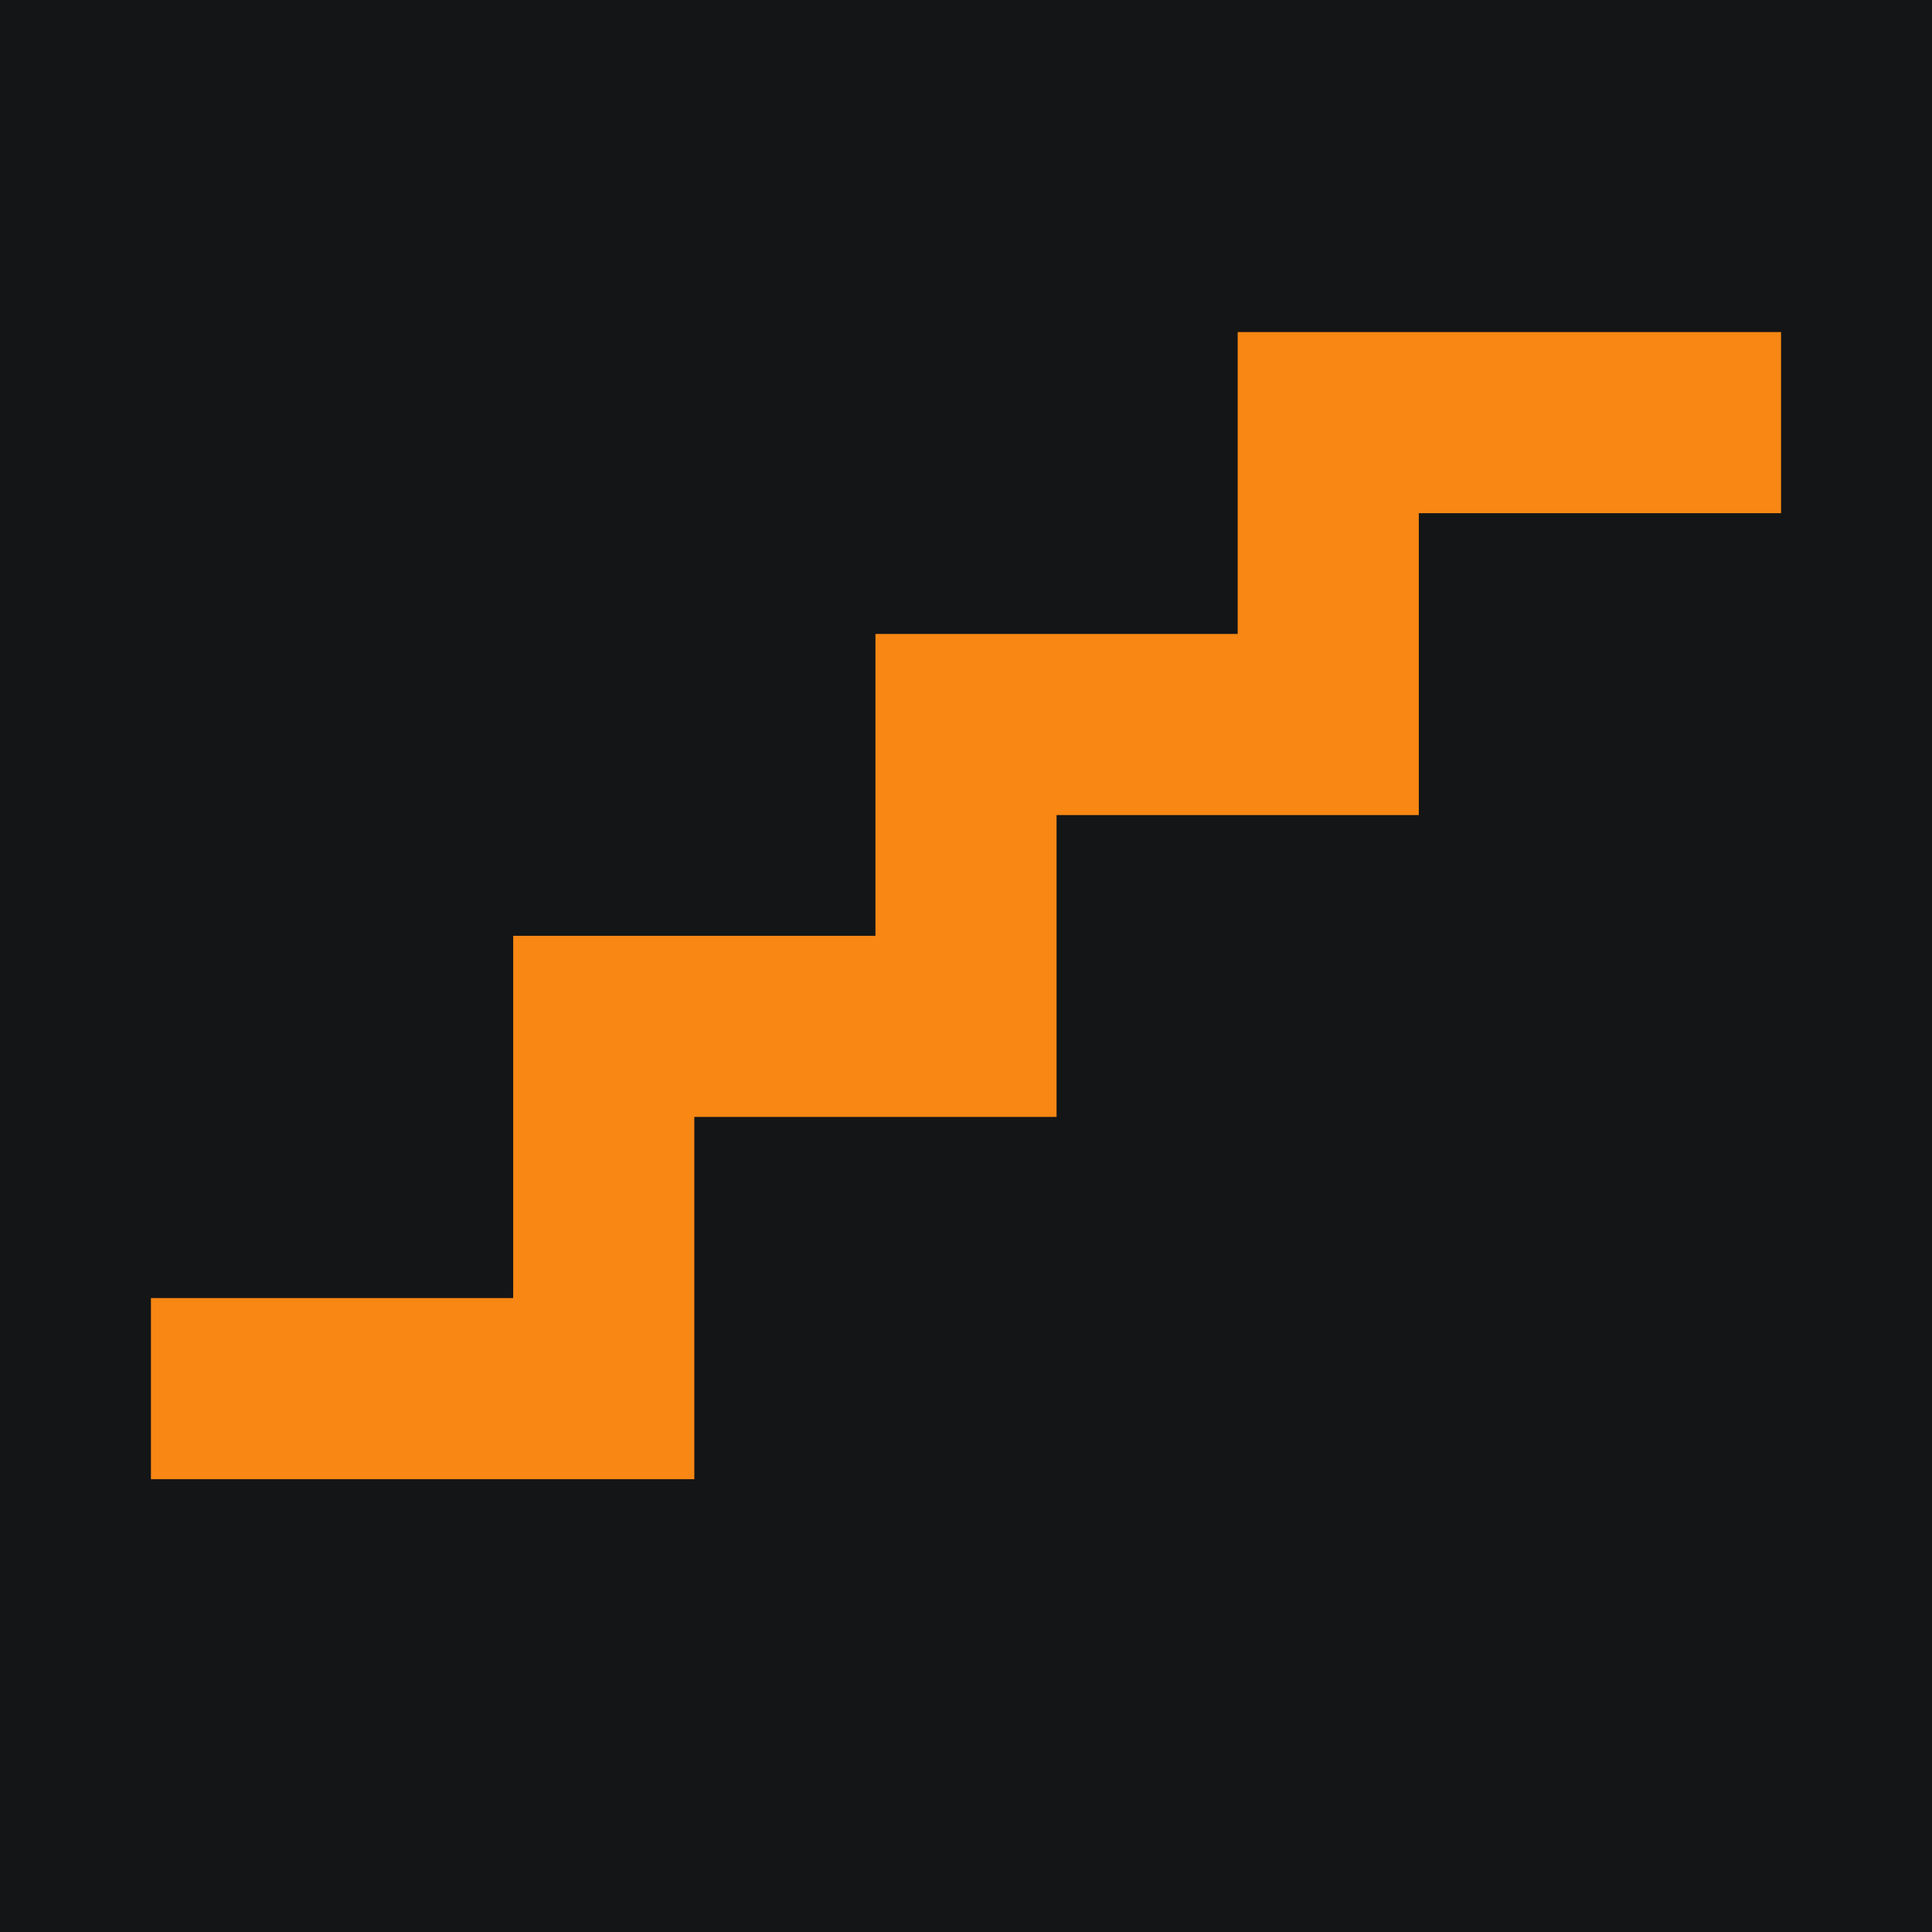
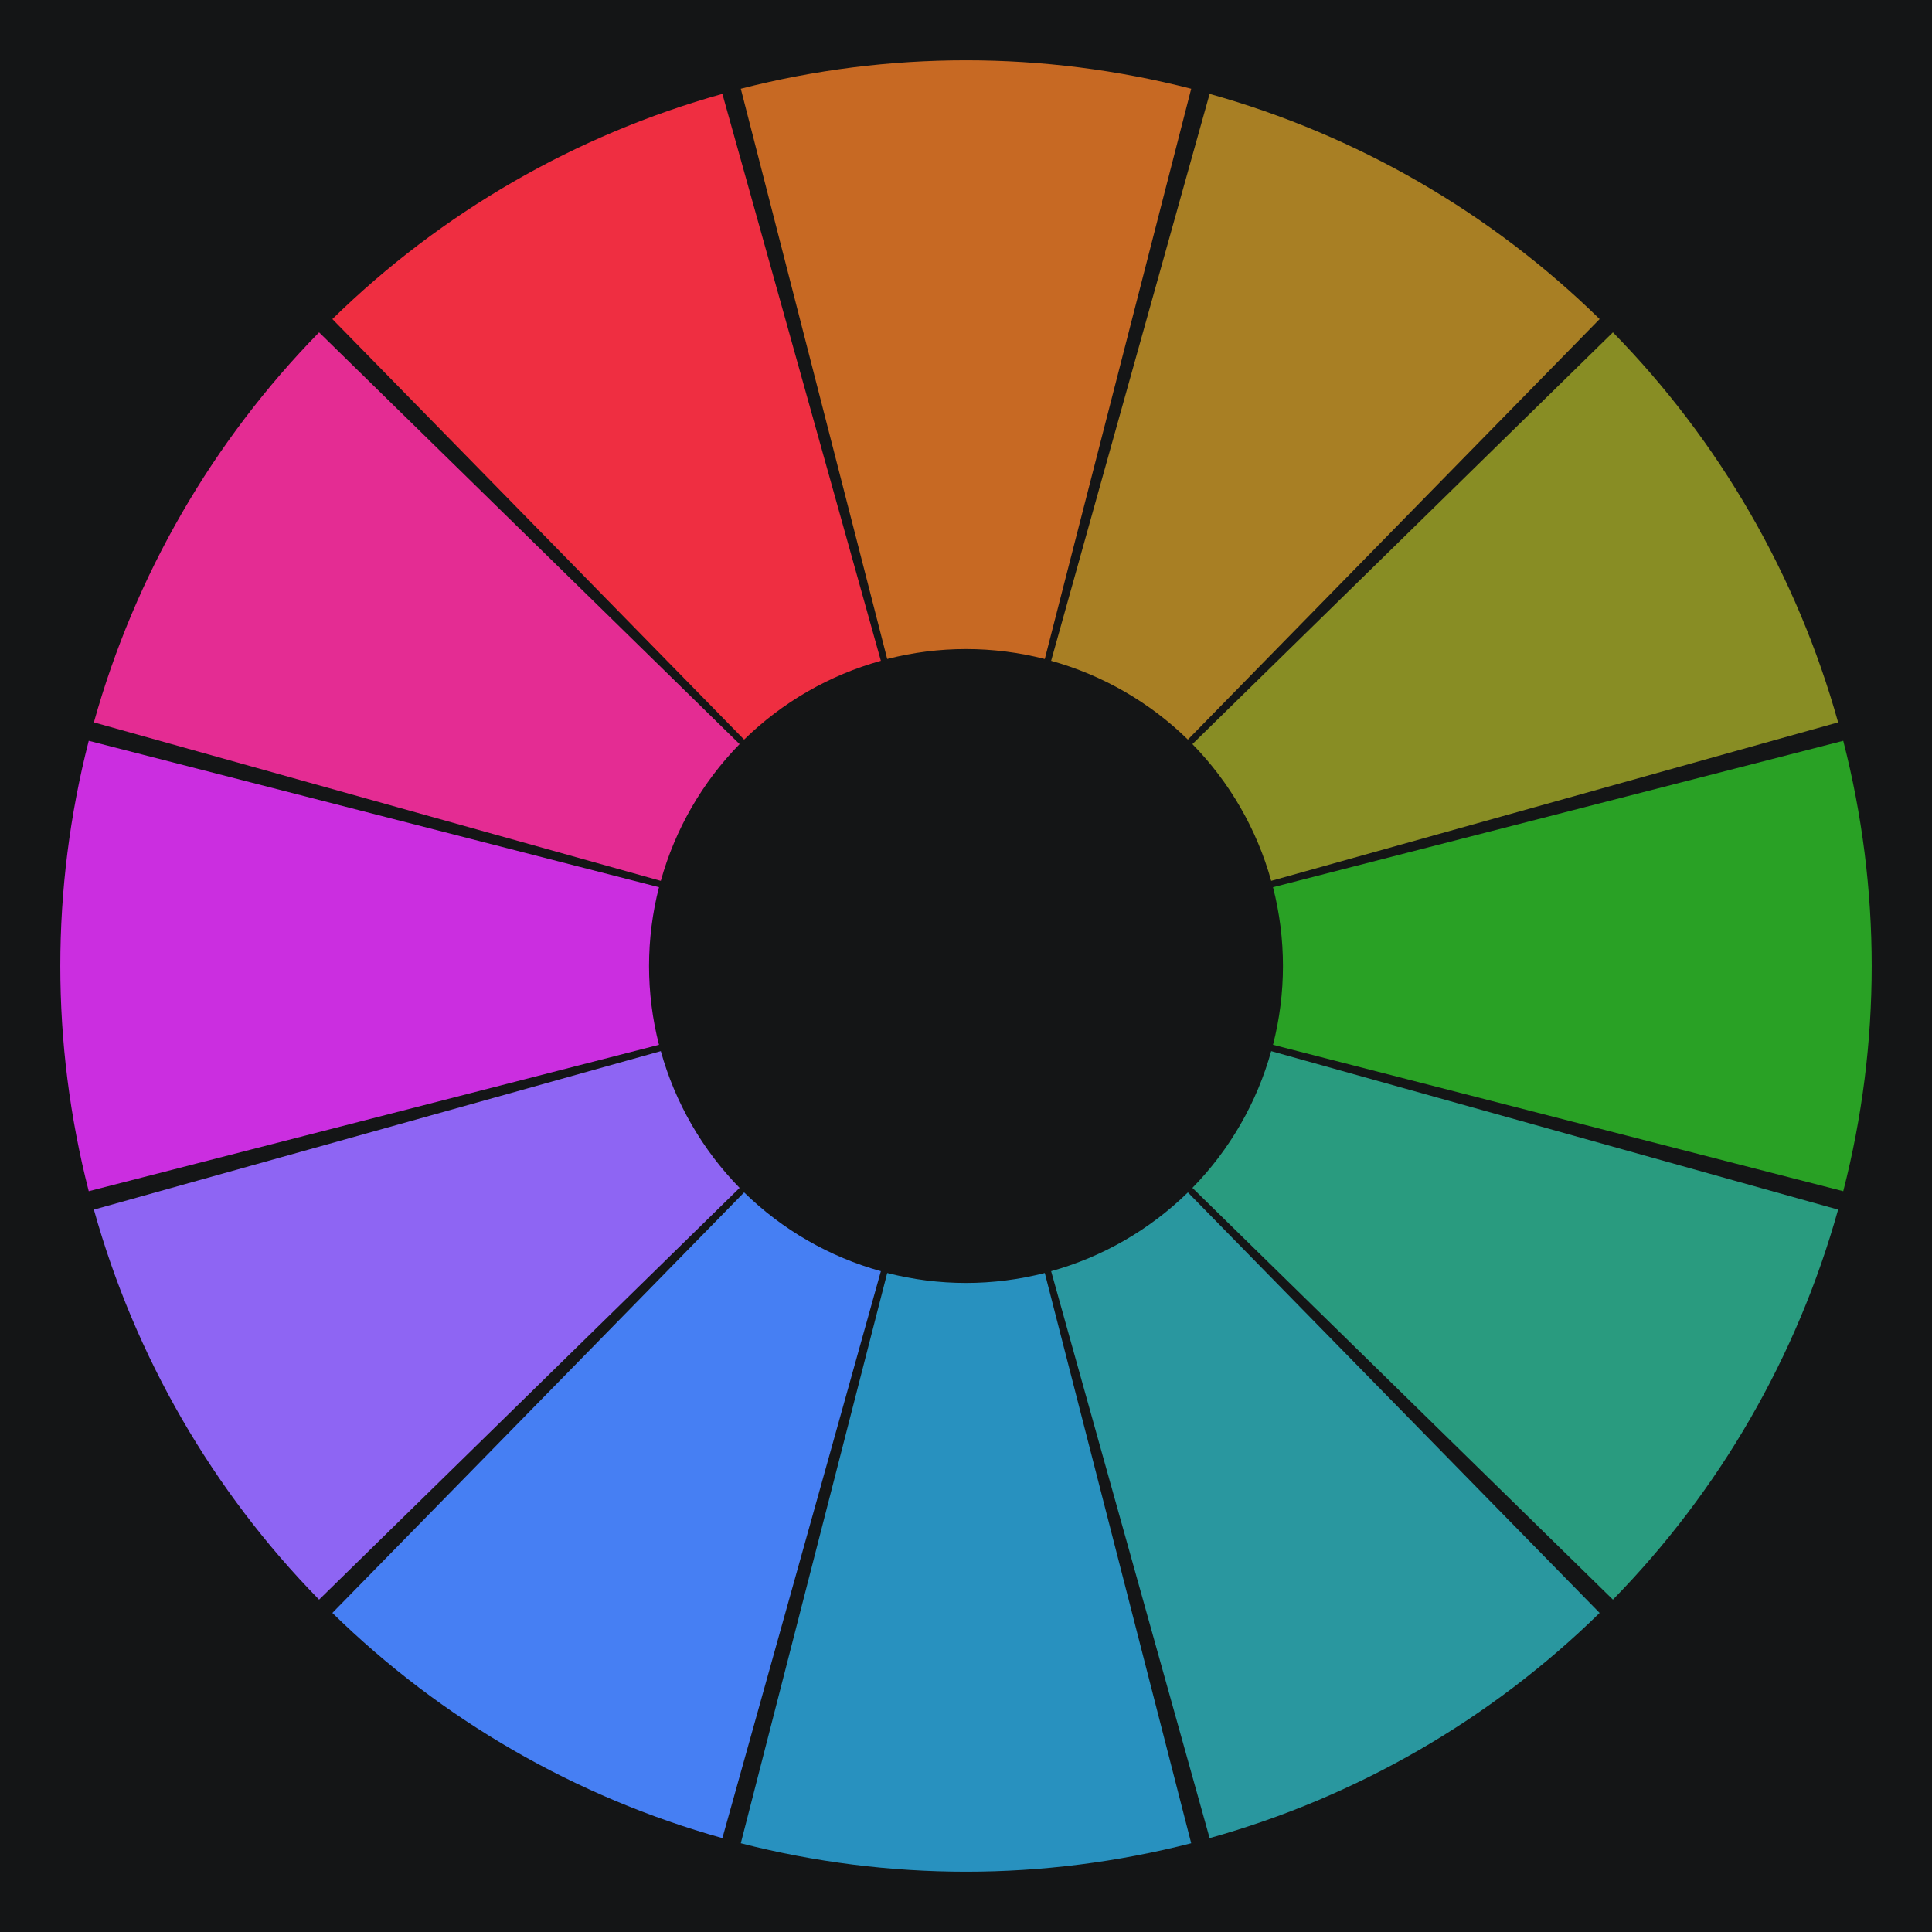
- <svg xmlns="http://www.w3.org/2000/svg" viewBox="0 0 64 64" role="img" aria-label="KW">
+ <svg xmlns="http://www.w3.org/2000/svg" viewBox="0 0 64 64" role="img" aria-label="Camelot wheel">
  <rect width="64" height="64" fill="#141516" />
-   <path d="M8 46 L20 46 L20 34 L32 34 L32 24 L44 24 L44 14 L56 14" fill="none" stroke="#F88714" stroke-width="6" stroke-linecap="square" stroke-linejoin="miter" />
+   <path d="M24.54,2.94A30.0,30.0 0 0 1 39.46,2.94L34.61,21.83A10.5,10.5 0 0 0 29.39,21.83Z" fill="#C76923" />
+   <path d="M40.07,3.11A30.0,30.0 0 0 1 52.99,10.57L39.35,24.5A10.5,10.5 0 0 0 34.82,21.89Z" fill="#A87F24" />
+   <path d="M53.43,11.01A30.0,30.0 0 0 1 60.89,23.93L42.11,29.18A10.5,10.5 0 0 0 39.5,24.65Z" fill="#888D24" />
+   <path d="M61.06,24.54A30.0,30.0 0 0 1 61.06,39.46L42.17,34.61A10.5,10.5 0 0 0 42.17,29.39Z" fill="#29A125" />
+   <path d="M60.89,40.07A30.0,30.0 0 0 1 53.43,52.99L39.5,39.35A10.5,10.5 0 0 0 42.11,34.82Z" fill="#299B7F" />
+   <path d="M52.99,53.43A30.0,30.0 0 0 1 40.07,60.89L34.82,42.11A10.5,10.5 0 0 0 39.35,39.5Z" fill="#29979F" />
+   <path d="M39.46,61.06A30.0,30.0 0 0 1 24.54,61.06L29.39,42.17A10.5,10.5 0 0 0 34.61,42.17Z" fill="#2891BF" />
+   <path d="M23.93,60.89A30.0,30.0 0 0 1 11.01,53.43L24.65,39.5A10.5,10.5 0 0 0 29.18,42.11Z" fill="#467FF3" />
+   <path d="M10.57,52.99A30.0,30.0 0 0 1 3.11,40.07L21.89,34.82A10.5,10.5 0 0 0 24.5,39.35Z" fill="#8E65F3" />
+   <path d="M2.94,39.46A30.0,30.0 0 0 1 2.94,24.54L21.83,29.39A10.5,10.5 0 0 0 21.83,34.61Z" fill="#CB2EE0" />
+   <path d="M3.11,23.93A30.0,30.0 0 0 1 10.57,11.01L24.5,24.65A10.5,10.5 0 0 0 21.89,29.18Z" fill="#E42C93" />
+   <path d="M11.01,10.57A30.0,30.0 0 0 1 23.93,3.11L29.18,21.89A10.5,10.5 0 0 0 24.65,24.5Z" fill="#EF2E41" />
</svg>
